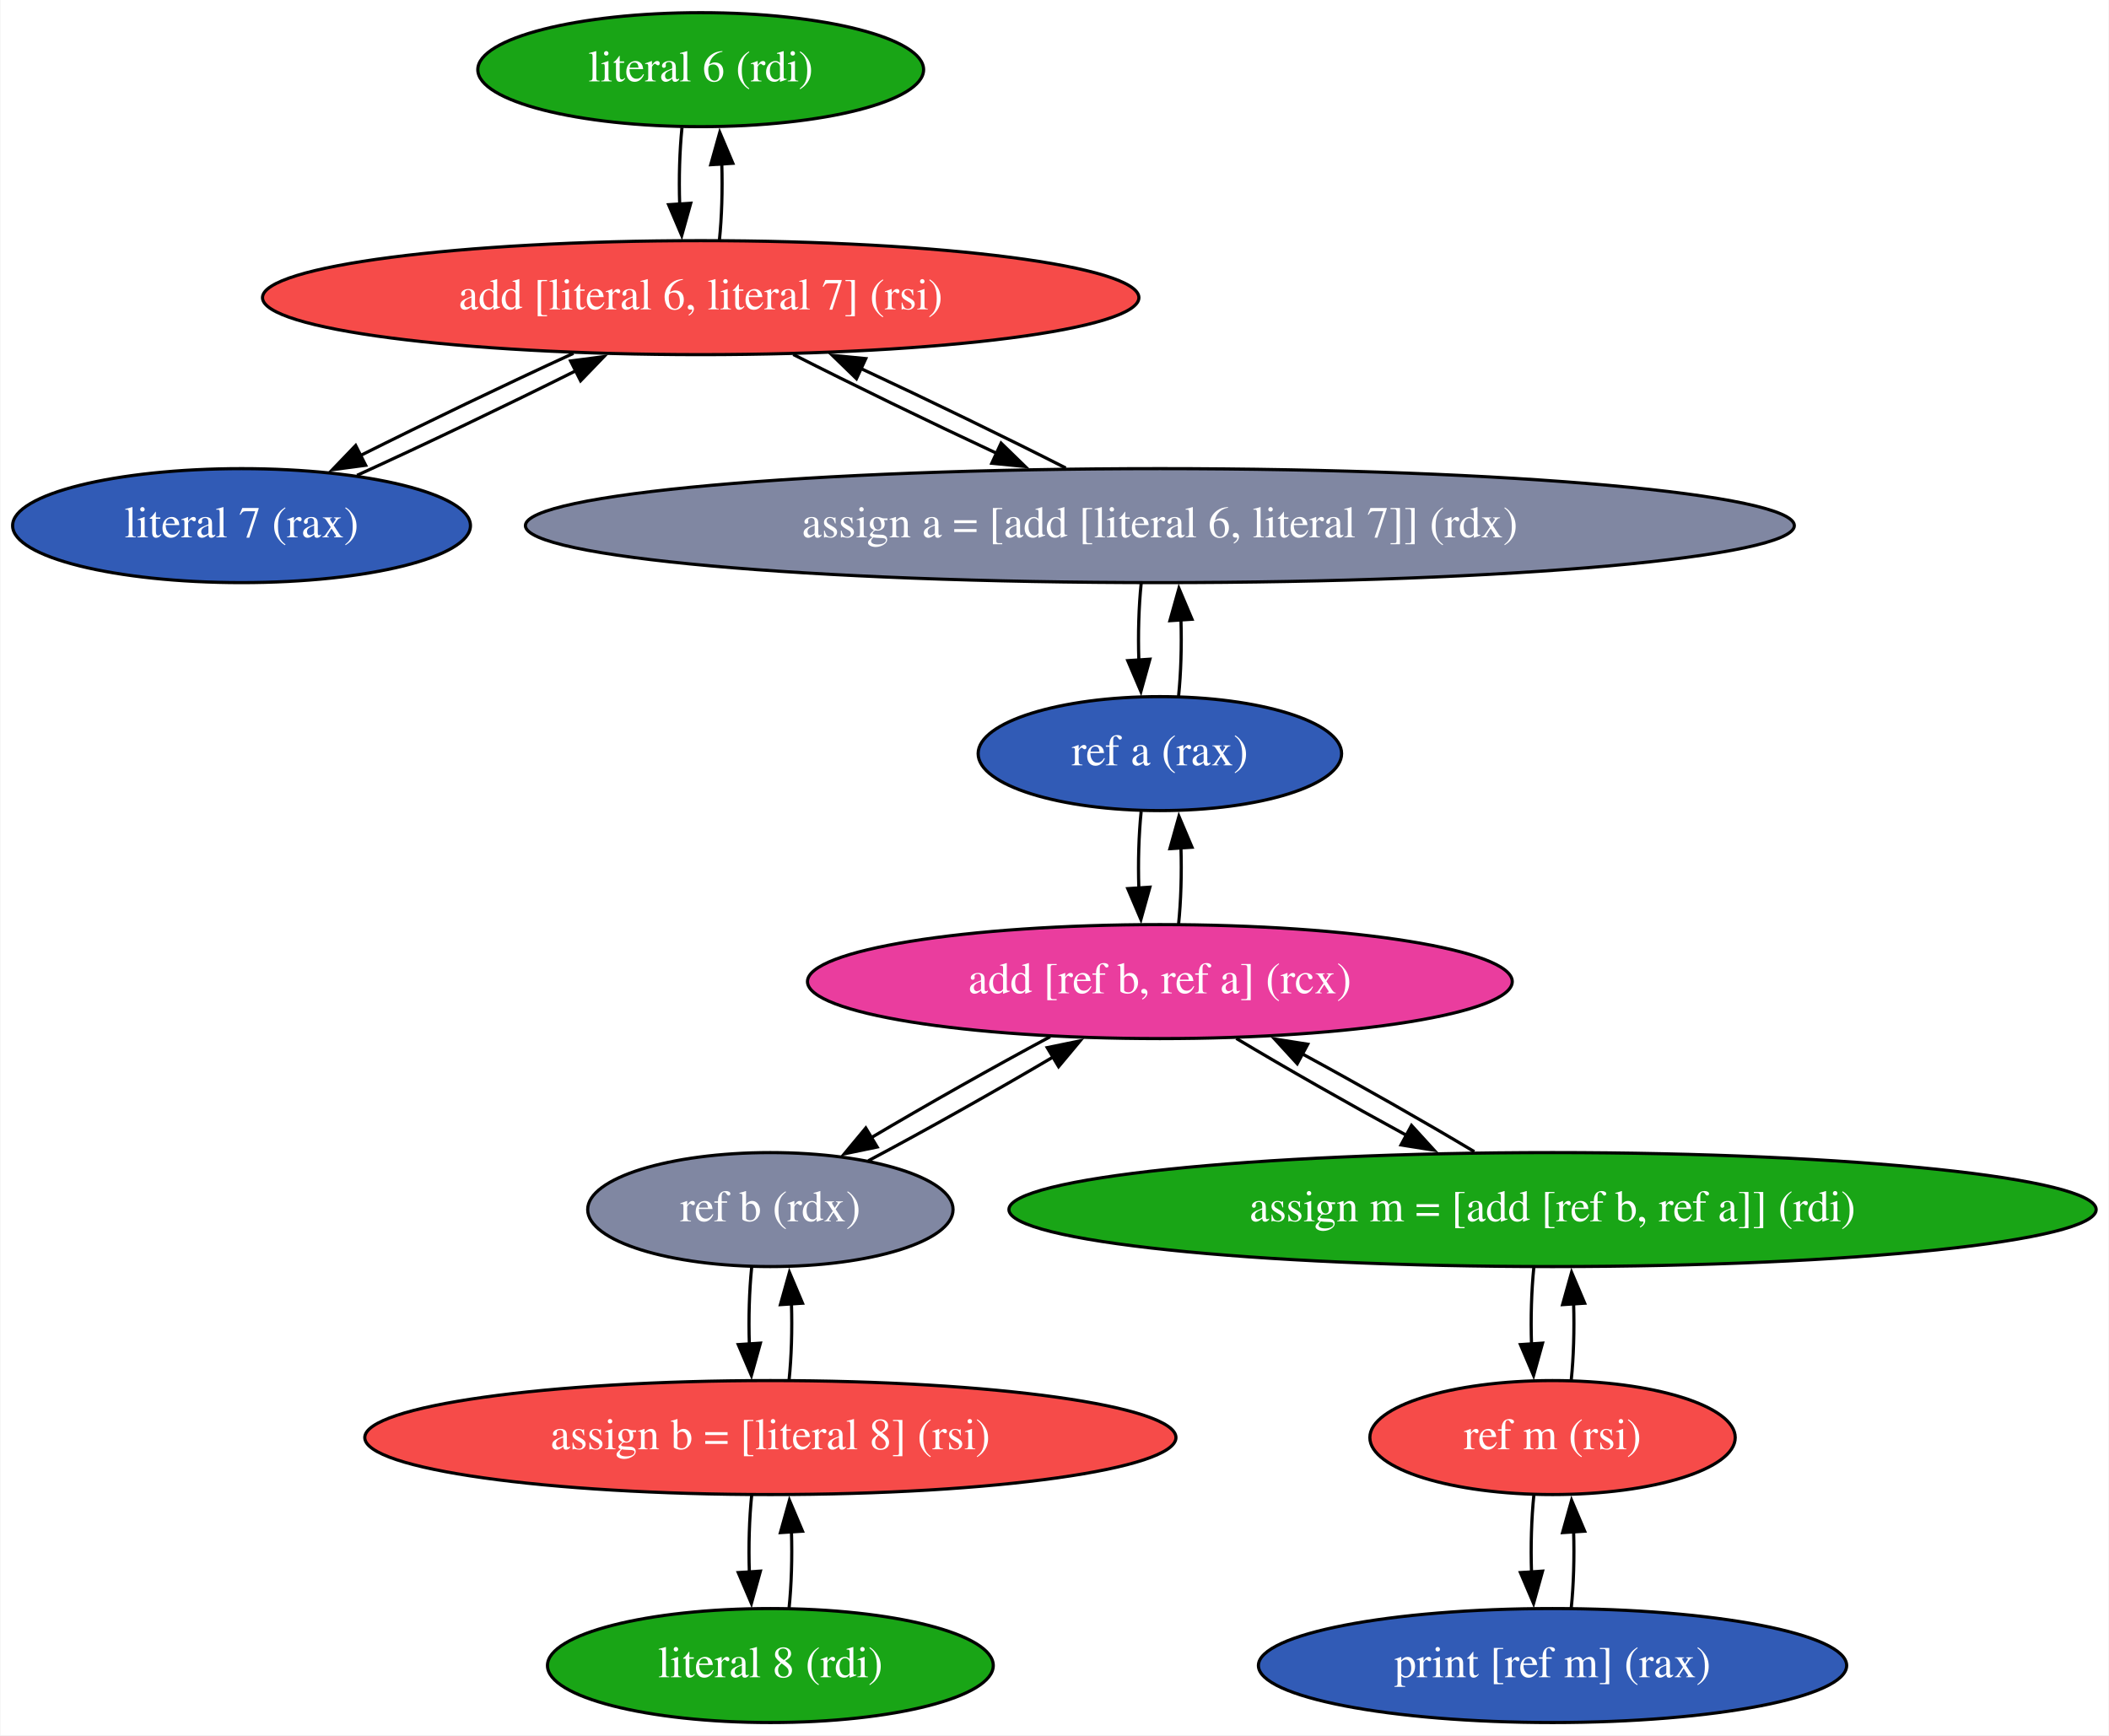
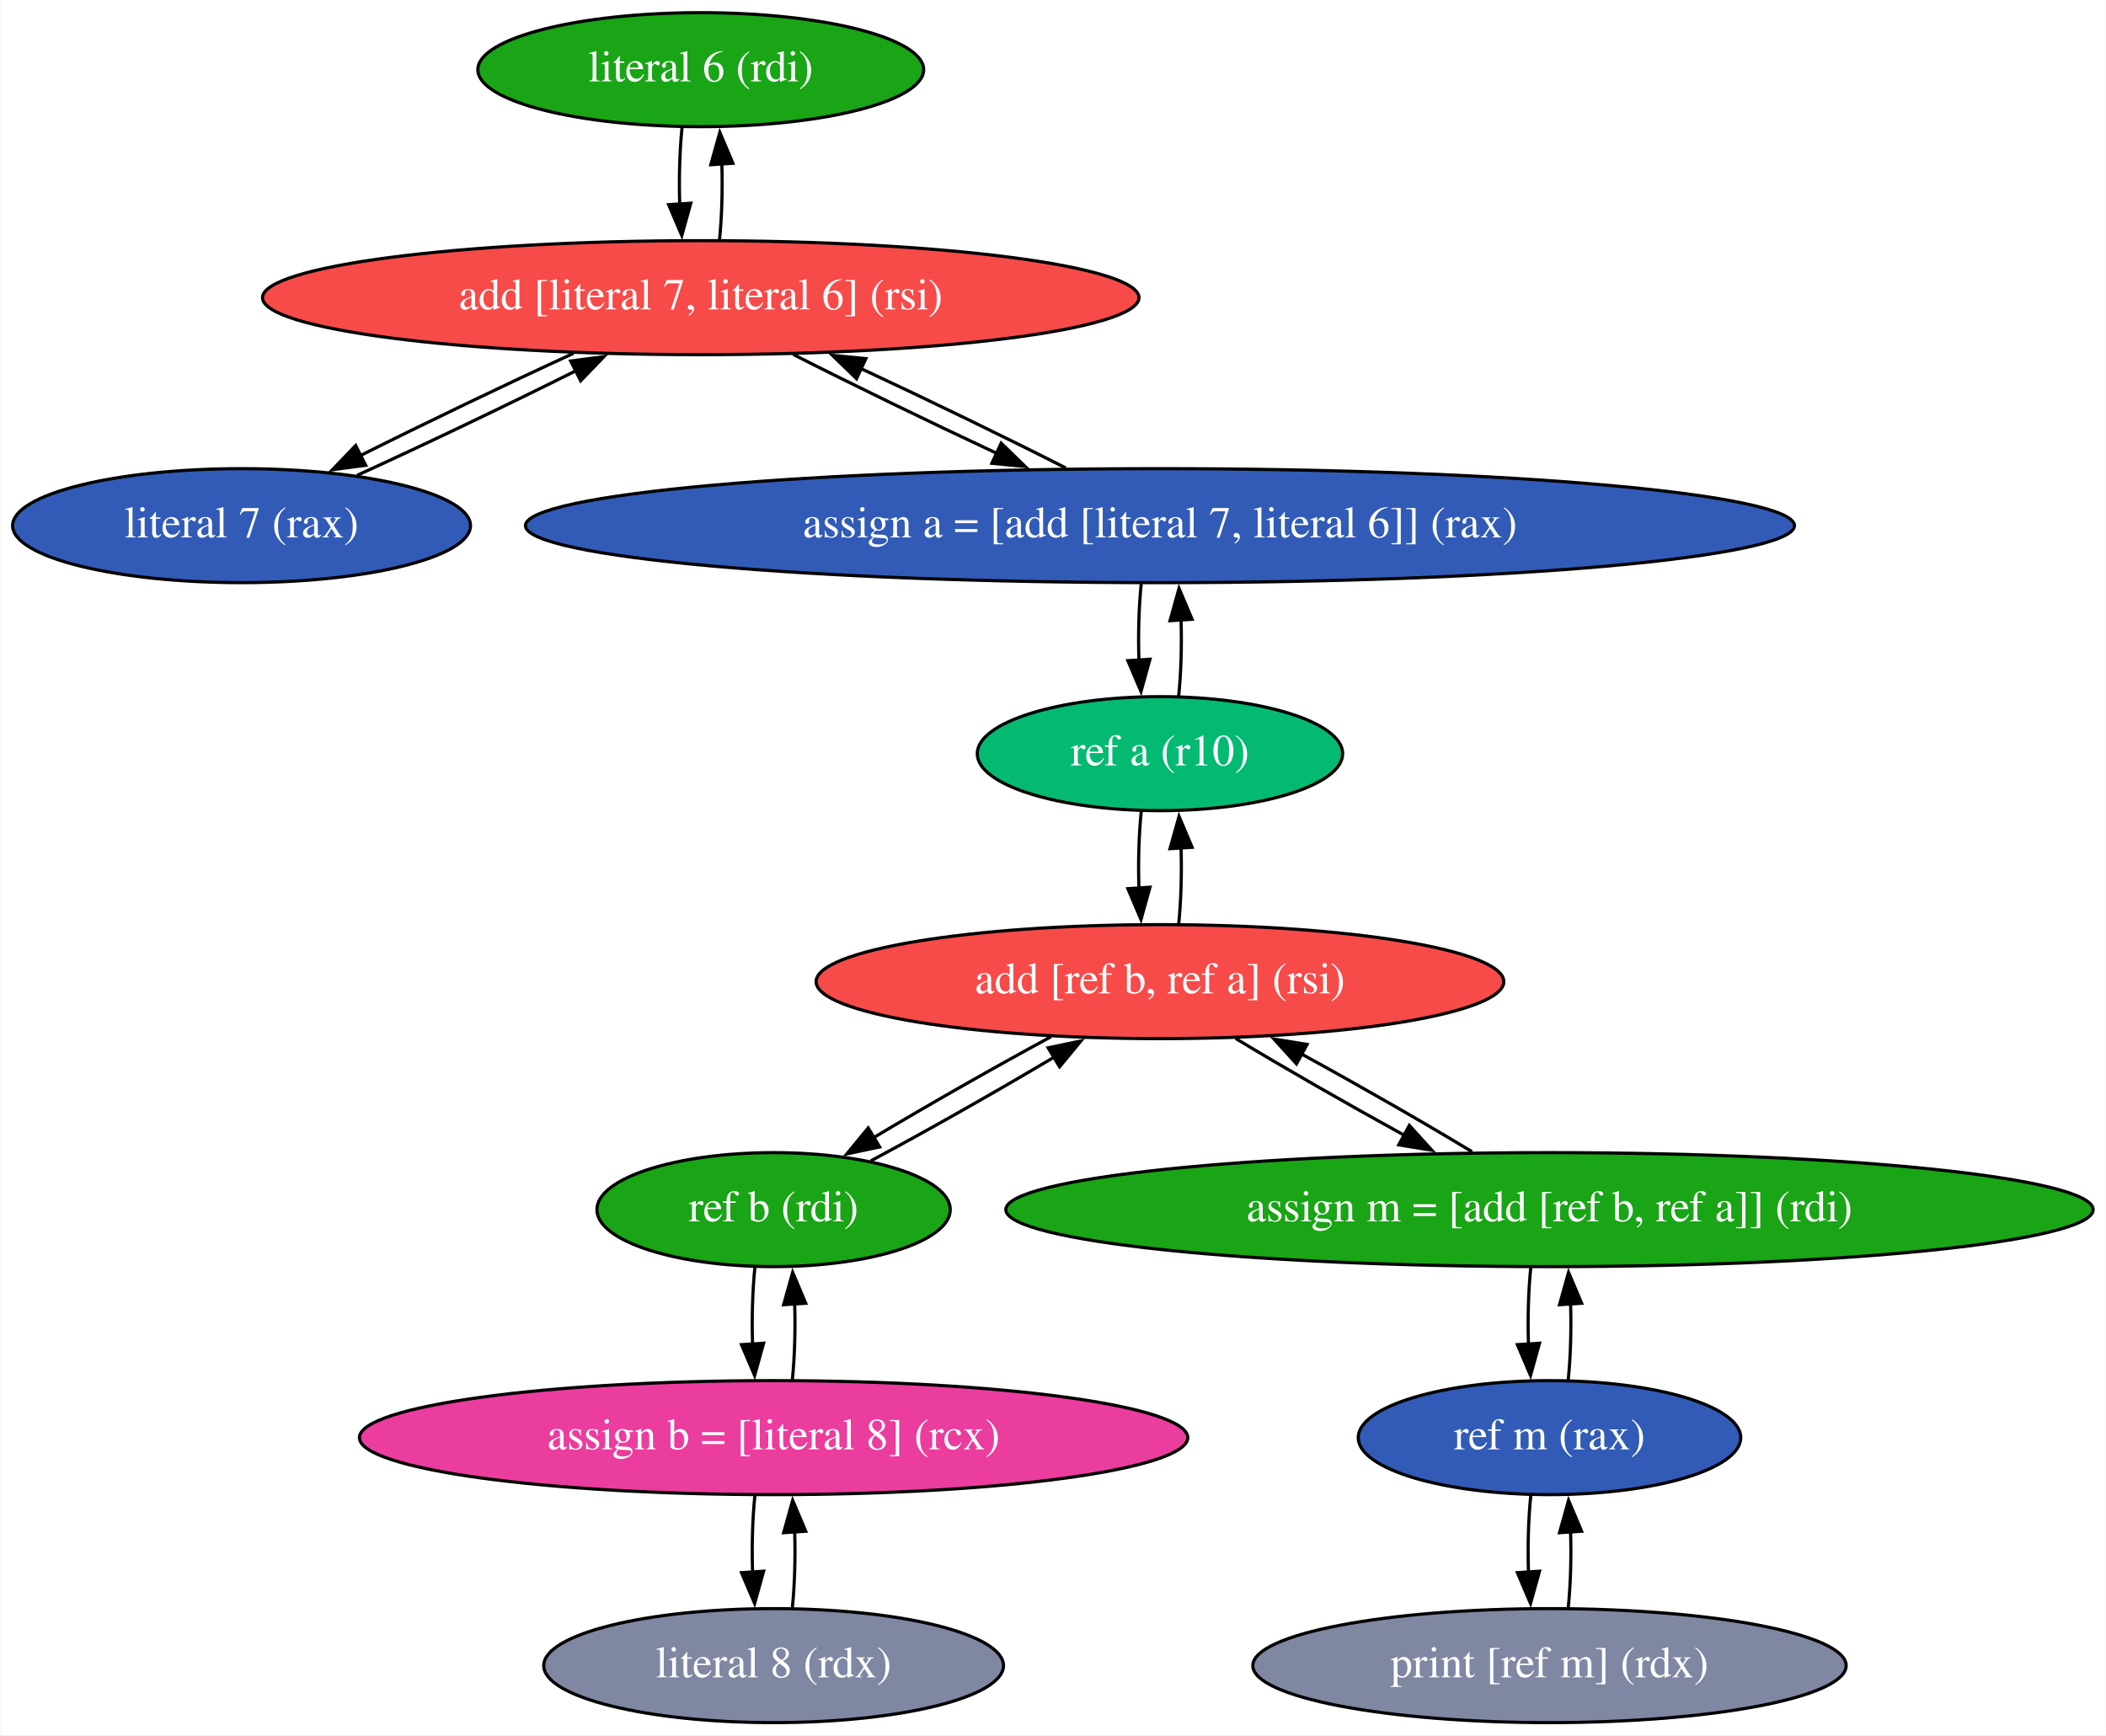
- <svg xmlns="http://www.w3.org/2000/svg" width="666pt" height="548pt" viewBox="0.00 0.00 665.73 548.00">
+ <svg xmlns="http://www.w3.org/2000/svg" width="665pt" height="548pt" viewBox="0.00 0.00 664.73 548.00">
  <g id="graph0" class="graph" transform="scale(1 1) rotate(0) translate(4 544)">
-     <polygon fill="white" stroke="none" points="-4,4 -4,-544 661.73,-544 661.73,4 -4,4" />
+     <polygon fill="white" stroke="none" points="-4,4 -4,-544 660.73,-544 660.73,4 -4,4" />
    <g id="node1" class="node">
      <ellipse fill="#19a516" stroke="black" cx="217.14" cy="-522" rx="70.39" ry="18" />
      <text text-anchor="middle" x="217.14" y="-518.3" font-family="Times,serif" font-size="14.00" fill="white">literal 6 (rdi)</text>
    </g>
    <g id="node2" class="node">
      <ellipse fill="#f64b49" stroke="black" cx="217.14" cy="-450" rx="138.38" ry="18" />
-       <text text-anchor="middle" x="217.14" y="-446.3" font-family="Times,serif" font-size="14.00" fill="white">add [literal 6, literal 7] (rsi)</text>
+       <text text-anchor="middle" x="217.14" y="-446.3" font-family="Times,serif" font-size="14.00" fill="white">add [literal 7, literal 6] (rsi)</text>
    </g>
    <g id="edge1" class="edge">
      <path fill="none" stroke="black" d="M211.23,-503.7C210.48,-496.41 210.23,-487.73 210.5,-479.54" />
      <polygon fill="black" stroke="black" points="213.99,-479.82 211.15,-469.61 207,-479.36 213.99,-479.82" />
    </g>
    <g id="edge2" class="edge">
      <path fill="none" stroke="black" d="M223.04,-468.1C223.8,-475.37 224.05,-484.04 223.8,-492.24" />
      <polygon fill="black" stroke="black" points="220.31,-491.98 223.16,-502.19 227.29,-492.43 220.31,-491.98" />
    </g>
    <g id="node3" class="node">
      <ellipse fill="#315bb6" stroke="black" cx="72.14" cy="-378" rx="72.29" ry="18" />
      <text text-anchor="middle" x="72.14" y="-374.3" font-family="Times,serif" font-size="14.00" fill="white">literal 7 (rax)</text>
    </g>
    <g id="edge3" class="edge">
      <path fill="none" stroke="black" d="M176.94,-432.41C155.82,-422.73 130.18,-410.41 109.5,-400.05" />
      <polygon fill="black" stroke="black" points="111.34,-397.06 100.84,-395.67 108.18,-403.31 111.34,-397.06" />
    </g>
    <g id="node4" class="node">
-       <ellipse fill="#8087a2" stroke="black" cx="362.14" cy="-378" rx="200.36" ry="18" />
-       <text text-anchor="middle" x="362.14" y="-374.3" font-family="Times,serif" font-size="14.00" fill="white">assign a = [add [literal 6, literal 7]] (rdx)</text>
+       <ellipse fill="#315bb6" stroke="black" cx="362.14" cy="-378" rx="200.36" ry="18" />
+       <text text-anchor="middle" x="362.14" y="-374.3" font-family="Times,serif" font-size="14.00" fill="white">assign a = [add [literal 7, literal 6]] (rax)</text>
    </g>
    <g id="edge4" class="edge">
      <path fill="none" stroke="black" d="M246.37,-432.05C264.82,-422.67 289.07,-410.89 310.64,-400.82" />
      <polygon fill="black" stroke="black" points="312,-404.05 319.6,-396.67 309.06,-397.7 312,-404.05" />
    </g>
    <g id="edge5" class="edge">
      <path fill="none" stroke="black" d="M108.62,-393.89C129.73,-403.5 156.21,-416.17 177.77,-426.94" />
      <polygon fill="black" stroke="black" points="176.06,-430 186.57,-431.37 179.21,-423.75 176.06,-430" />
    </g>
    <g id="edge6" class="edge">
      <path fill="none" stroke="black" d="M332.42,-396.2C313.76,-405.69 289.31,-417.55 267.69,-427.63" />
      <polygon fill="black" stroke="black" points="266.33,-424.4 258.72,-431.78 269.27,-430.75 266.33,-424.4" />
    </g>
    <g id="node5" class="node">
-       <ellipse fill="#315bb6" stroke="black" cx="362.14" cy="-306" rx="57.39" ry="18" />
-       <text text-anchor="middle" x="362.14" y="-302.3" font-family="Times,serif" font-size="14.00" fill="white">ref a (rax)</text>
+       <ellipse fill="#04ba72" stroke="black" cx="362.14" cy="-306" rx="57.69" ry="18" />
+       <text text-anchor="middle" x="362.14" y="-302.3" font-family="Times,serif" font-size="14.00" fill="white">ref a (r10)</text>
    </g>
    <g id="edge7" class="edge">
      <path fill="none" stroke="black" d="M356.23,-359.7C355.48,-352.41 355.23,-343.73 355.5,-335.54" />
      <polygon fill="black" stroke="black" points="358.99,-335.82 356.15,-325.61 352,-335.36 358.99,-335.82" />
    </g>
    <g id="edge11" class="edge">
      <path fill="none" stroke="black" d="M368.04,-324.1C368.8,-331.37 369.05,-340.04 368.8,-348.24" />
      <polygon fill="black" stroke="black" points="365.31,-347.98 368.16,-358.19 372.29,-348.43 365.31,-347.98" />
    </g>
    <g id="node9" class="node">
-       <ellipse fill="#ea3d9e" stroke="black" cx="362.14" cy="-234" rx="111.28" ry="18" />
-       <text text-anchor="middle" x="362.14" y="-230.3" font-family="Times,serif" font-size="14.00" fill="white">add [ref b, ref a] (rcx)</text>
+       <ellipse fill="#f64b49" stroke="black" cx="362.14" cy="-234" rx="108.58" ry="18" />
+       <text text-anchor="middle" x="362.14" y="-230.3" font-family="Times,serif" font-size="14.00" fill="white">add [ref b, ref a] (rsi)</text>
    </g>
    <g id="edge12" class="edge">
      <path fill="none" stroke="black" d="M356.23,-287.7C355.48,-280.41 355.23,-271.73 355.5,-263.54" />
      <polygon fill="black" stroke="black" points="358.99,-263.82 356.15,-253.61 352,-263.36 358.99,-263.82" />
    </g>
    <g id="node6" class="node">
-       <ellipse fill="#19a516" stroke="black" cx="239.14" cy="-18" rx="70.39" ry="18" />
-       <text text-anchor="middle" x="239.14" y="-14.3" font-family="Times,serif" font-size="14.00" fill="white">literal 8 (rdi)</text>
+       <ellipse fill="#8087a2" stroke="black" cx="240.14" cy="-18" rx="72.59" ry="18" />
+       <text text-anchor="middle" x="240.14" y="-14.3" font-family="Times,serif" font-size="14.00" fill="white">literal 8 (rdx)</text>
    </g>
    <g id="node7" class="node">
-       <ellipse fill="#f64b49" stroke="black" cx="239.14" cy="-90" rx="128.08" ry="18" />
-       <text text-anchor="middle" x="239.14" y="-86.3" font-family="Times,serif" font-size="14.00" fill="white">assign b = [literal 8] (rsi)</text>
+       <ellipse fill="#ea3d9e" stroke="black" cx="240.14" cy="-90" rx="130.78" ry="18" />
+       <text text-anchor="middle" x="240.14" y="-86.3" font-family="Times,serif" font-size="14.00" fill="white">assign b = [literal 8] (rcx)</text>
    </g>
    <g id="edge8" class="edge">
-       <path fill="none" stroke="black" d="M245.04,-36.1C245.8,-43.37 246.05,-52.04 245.8,-60.24" />
-       <polygon fill="black" stroke="black" points="242.31,-59.98 245.16,-70.19 249.29,-60.43 242.31,-59.98" />
+       <path fill="none" stroke="black" d="M246.04,-36.1C246.8,-43.37 247.05,-52.04 246.8,-60.24" />
+       <polygon fill="black" stroke="black" points="243.31,-59.98 246.16,-70.19 250.29,-60.43 243.31,-59.98" />
    </g>
    <g id="edge9" class="edge">
-       <path fill="none" stroke="black" d="M233.23,-71.7C232.48,-64.41 232.23,-55.73 232.5,-47.54" />
-       <polygon fill="black" stroke="black" points="235.99,-47.82 233.15,-37.61 229,-47.36 235.99,-47.82" />
+       <path fill="none" stroke="black" d="M234.23,-71.7C233.48,-64.41 233.23,-55.73 233.5,-47.54" />
+       <polygon fill="black" stroke="black" points="236.99,-47.82 234.15,-37.61 230,-47.36 236.99,-47.82" />
    </g>
    <g id="node8" class="node">
-       <ellipse fill="#8087a2" stroke="black" cx="239.14" cy="-162" rx="57.69" ry="18" />
-       <text text-anchor="middle" x="239.14" y="-158.3" font-family="Times,serif" font-size="14.00" fill="white">ref b (rdx)</text>
+       <ellipse fill="#19a516" stroke="black" cx="240.14" cy="-162" rx="55.79" ry="18" />
+       <text text-anchor="middle" x="240.14" y="-158.3" font-family="Times,serif" font-size="14.00" fill="white">ref b (rdi)</text>
    </g>
    <g id="edge10" class="edge">
-       <path fill="none" stroke="black" d="M245.04,-108.1C245.8,-115.37 246.05,-124.04 245.8,-132.24" />
-       <polygon fill="black" stroke="black" points="242.31,-131.98 245.16,-142.19 249.29,-132.43 242.31,-131.98" />
+       <path fill="none" stroke="black" d="M246.04,-108.1C246.8,-115.37 247.05,-124.04 246.8,-132.24" />
+       <polygon fill="black" stroke="black" points="243.31,-131.98 246.16,-142.19 250.29,-132.43 243.31,-131.98" />
    </g>
    <g id="edge13" class="edge">
-       <path fill="none" stroke="black" d="M233.23,-143.7C232.48,-136.41 232.23,-127.73 232.5,-119.54" />
-       <polygon fill="black" stroke="black" points="235.99,-119.82 233.15,-109.61 229,-119.36 235.99,-119.82" />
+       <path fill="none" stroke="black" d="M234.23,-143.7C233.48,-136.41 233.23,-127.73 233.5,-119.54" />
+       <polygon fill="black" stroke="black" points="236.99,-119.82 234.15,-109.61 230,-119.36 236.99,-119.82" />
    </g>
    <g id="edge14" class="edge">
-       <path fill="none" stroke="black" d="M270.07,-177.42C287.93,-186.89 310.3,-199.47 328.57,-210.27" />
-       <polygon fill="black" stroke="black" points="326.57,-213.15 336.95,-215.28 330.16,-207.14 326.57,-213.15" />
+       <path fill="none" stroke="black" d="M270.87,-177.42C288.51,-186.85 310.57,-199.36 328.65,-210.12" />
+       <polygon fill="black" stroke="black" points="326.82,-213.11 337.19,-215.27 330.44,-207.11 326.82,-213.11" />
    </g>
    <g id="edge15" class="edge">
      <path fill="none" stroke="black" d="M368.04,-252.1C368.8,-259.37 369.05,-268.04 368.8,-276.24" />
      <polygon fill="black" stroke="black" points="365.31,-275.98 368.16,-286.19 372.29,-276.43 365.31,-275.98" />
    </g>
    <g id="edge16" class="edge">
-       <path fill="none" stroke="black" d="M327.49,-216.59C309.69,-207.06 288.25,-194.95 270.89,-184.65" />
-       <polygon fill="black" stroke="black" points="272.87,-181.76 262.5,-179.61 269.27,-187.76 272.87,-181.76" />
+       <path fill="none" stroke="black" d="M327.72,-216.59C310.06,-207.06 288.79,-194.95 271.58,-184.65" />
+       <polygon fill="black" stroke="black" points="273.63,-181.8 263.27,-179.61 270.01,-187.79 273.63,-181.8" />
    </g>
    <g id="node10" class="node">
-       <ellipse fill="#19a516" stroke="black" cx="486.14" cy="-162" rx="171.67" ry="18" />
-       <text text-anchor="middle" x="486.14" y="-158.3" font-family="Times,serif" font-size="14.00" fill="white">assign m = [add [ref b, ref a]] (rdi)</text>
+       <ellipse fill="#19a516" stroke="black" cx="485.14" cy="-162" rx="171.67" ry="18" />
+       <text text-anchor="middle" x="485.14" y="-158.3" font-family="Times,serif" font-size="14.00" fill="white">assign m = [add [ref b, ref a]] (rdi)</text>
    </g>
    <g id="edge17" class="edge">
-       <path fill="none" stroke="black" d="M386.28,-216.05C401.63,-206.84 421.88,-195.32 440.17,-185.37" />
-       <polygon fill="black" stroke="black" points="441.61,-188.57 448.75,-180.75 438.29,-182.41 441.61,-188.57" />
+       <path fill="none" stroke="black" d="M386.04,-216.05C401.19,-206.88 421.16,-195.43 439.24,-185.51" />
+       <polygon fill="black" stroke="black" points="440.88,-188.6 448,-180.75 437.54,-182.45 440.88,-188.6" />
    </g>
    <g id="edge18" class="edge">
-       <path fill="none" stroke="black" d="M461.44,-180.29C445.83,-189.64 425.33,-201.29 406.97,-211.25" />
-       <polygon fill="black" stroke="black" points="405.52,-208.06 398.37,-215.87 408.84,-214.22 405.52,-208.06" />
+       <path fill="none" stroke="black" d="M460.68,-180.29C445.29,-189.6 425.07,-201.18 406.91,-211.11" />
+       <polygon fill="black" stroke="black" points="405.26,-208.03 398.13,-215.87 408.59,-214.18 405.26,-208.03" />
    </g>
    <g id="node11" class="node">
-       <ellipse fill="#f64b49" stroke="black" cx="486.14" cy="-90" rx="57.69" ry="18" />
-       <text text-anchor="middle" x="486.14" y="-86.3" font-family="Times,serif" font-size="14.00" fill="white">ref m (rsi)</text>
+       <ellipse fill="#315bb6" stroke="black" cx="485.14" cy="-90" rx="60.39" ry="18" />
+       <text text-anchor="middle" x="485.14" y="-86.3" font-family="Times,serif" font-size="14.00" fill="white">ref m (rax)</text>
    </g>
    <g id="edge19" class="edge">
-       <path fill="none" stroke="black" d="M480.23,-143.7C479.48,-136.41 479.23,-127.73 479.5,-119.54" />
-       <polygon fill="black" stroke="black" points="482.99,-119.82 480.15,-109.61 476,-119.36 482.99,-119.82" />
+       <path fill="none" stroke="black" d="M479.23,-143.7C478.48,-136.41 478.23,-127.73 478.5,-119.54" />
+       <polygon fill="black" stroke="black" points="481.99,-119.82 479.15,-109.61 475,-119.36 481.99,-119.82" />
    </g>
    <g id="edge20" class="edge">
-       <path fill="none" stroke="black" d="M492.04,-108.1C492.8,-115.37 493.05,-124.04 492.8,-132.24" />
-       <polygon fill="black" stroke="black" points="489.31,-131.98 492.16,-142.19 496.29,-132.43 489.31,-131.98" />
+       <path fill="none" stroke="black" d="M491.04,-108.1C491.8,-115.37 492.05,-124.04 491.8,-132.24" />
+       <polygon fill="black" stroke="black" points="488.31,-131.98 491.16,-142.19 495.29,-132.43 488.31,-131.98" />
    </g>
    <g id="node12" class="node">
-       <ellipse fill="#315bb6" stroke="black" cx="486.14" cy="-18" rx="92.88" ry="18" />
-       <text text-anchor="middle" x="486.14" y="-14.3" font-family="Times,serif" font-size="14.00" fill="white">print [ref m] (rax)</text>
+       <ellipse fill="#8087a2" stroke="black" cx="485.14" cy="-18" rx="93.68" ry="18" />
+       <text text-anchor="middle" x="485.14" y="-14.3" font-family="Times,serif" font-size="14.00" fill="white">print [ref m] (rdx)</text>
    </g>
    <g id="edge21" class="edge">
-       <path fill="none" stroke="black" d="M480.23,-71.7C479.48,-64.41 479.23,-55.73 479.5,-47.54" />
-       <polygon fill="black" stroke="black" points="482.99,-47.82 480.15,-37.61 476,-47.36 482.99,-47.82" />
+       <path fill="none" stroke="black" d="M479.23,-71.7C478.48,-64.41 478.23,-55.73 478.5,-47.54" />
+       <polygon fill="black" stroke="black" points="481.99,-47.82 479.15,-37.61 475,-47.36 481.99,-47.82" />
    </g>
    <g id="edge22" class="edge">
-       <path fill="none" stroke="black" d="M492.04,-36.1C492.8,-43.37 493.05,-52.04 492.8,-60.24" />
-       <polygon fill="black" stroke="black" points="489.31,-59.98 492.16,-70.19 496.29,-60.43 489.31,-59.98" />
+       <path fill="none" stroke="black" d="M491.04,-36.1C491.8,-43.37 492.05,-52.04 491.8,-60.24" />
+       <polygon fill="black" stroke="black" points="488.31,-59.98 491.16,-70.19 495.29,-60.43 488.31,-59.98" />
    </g>
  </g>
</svg>
